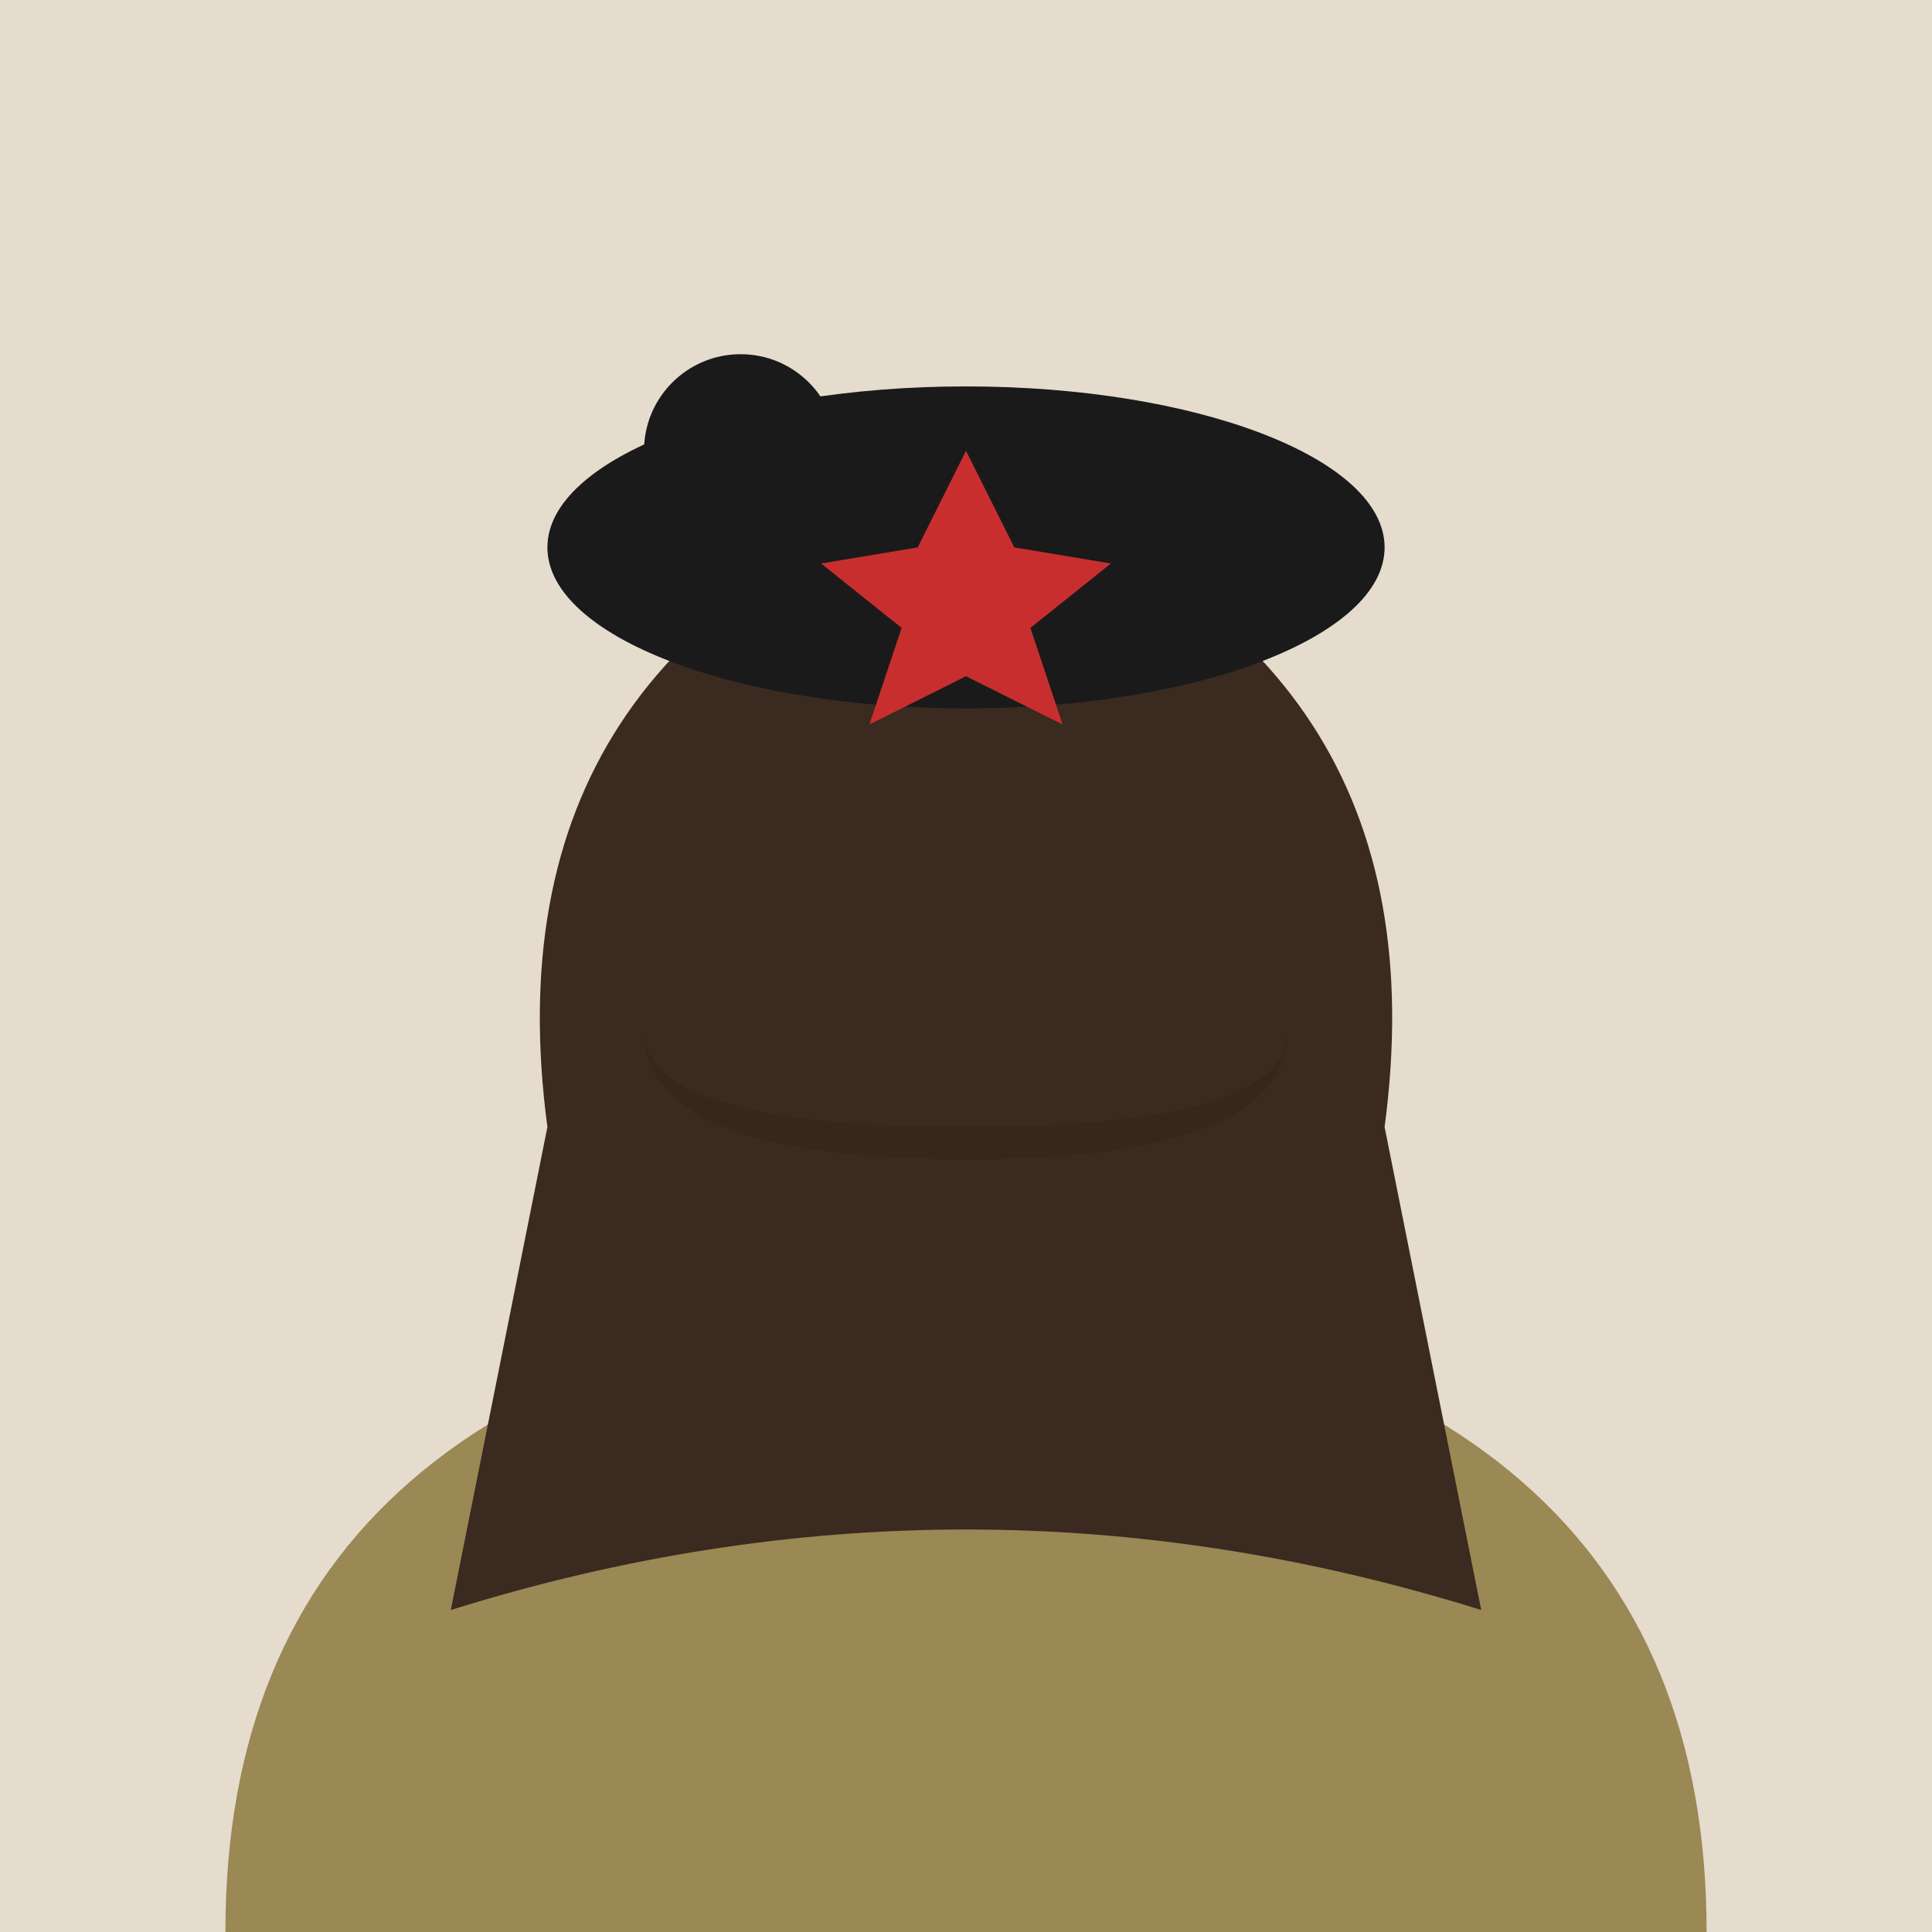
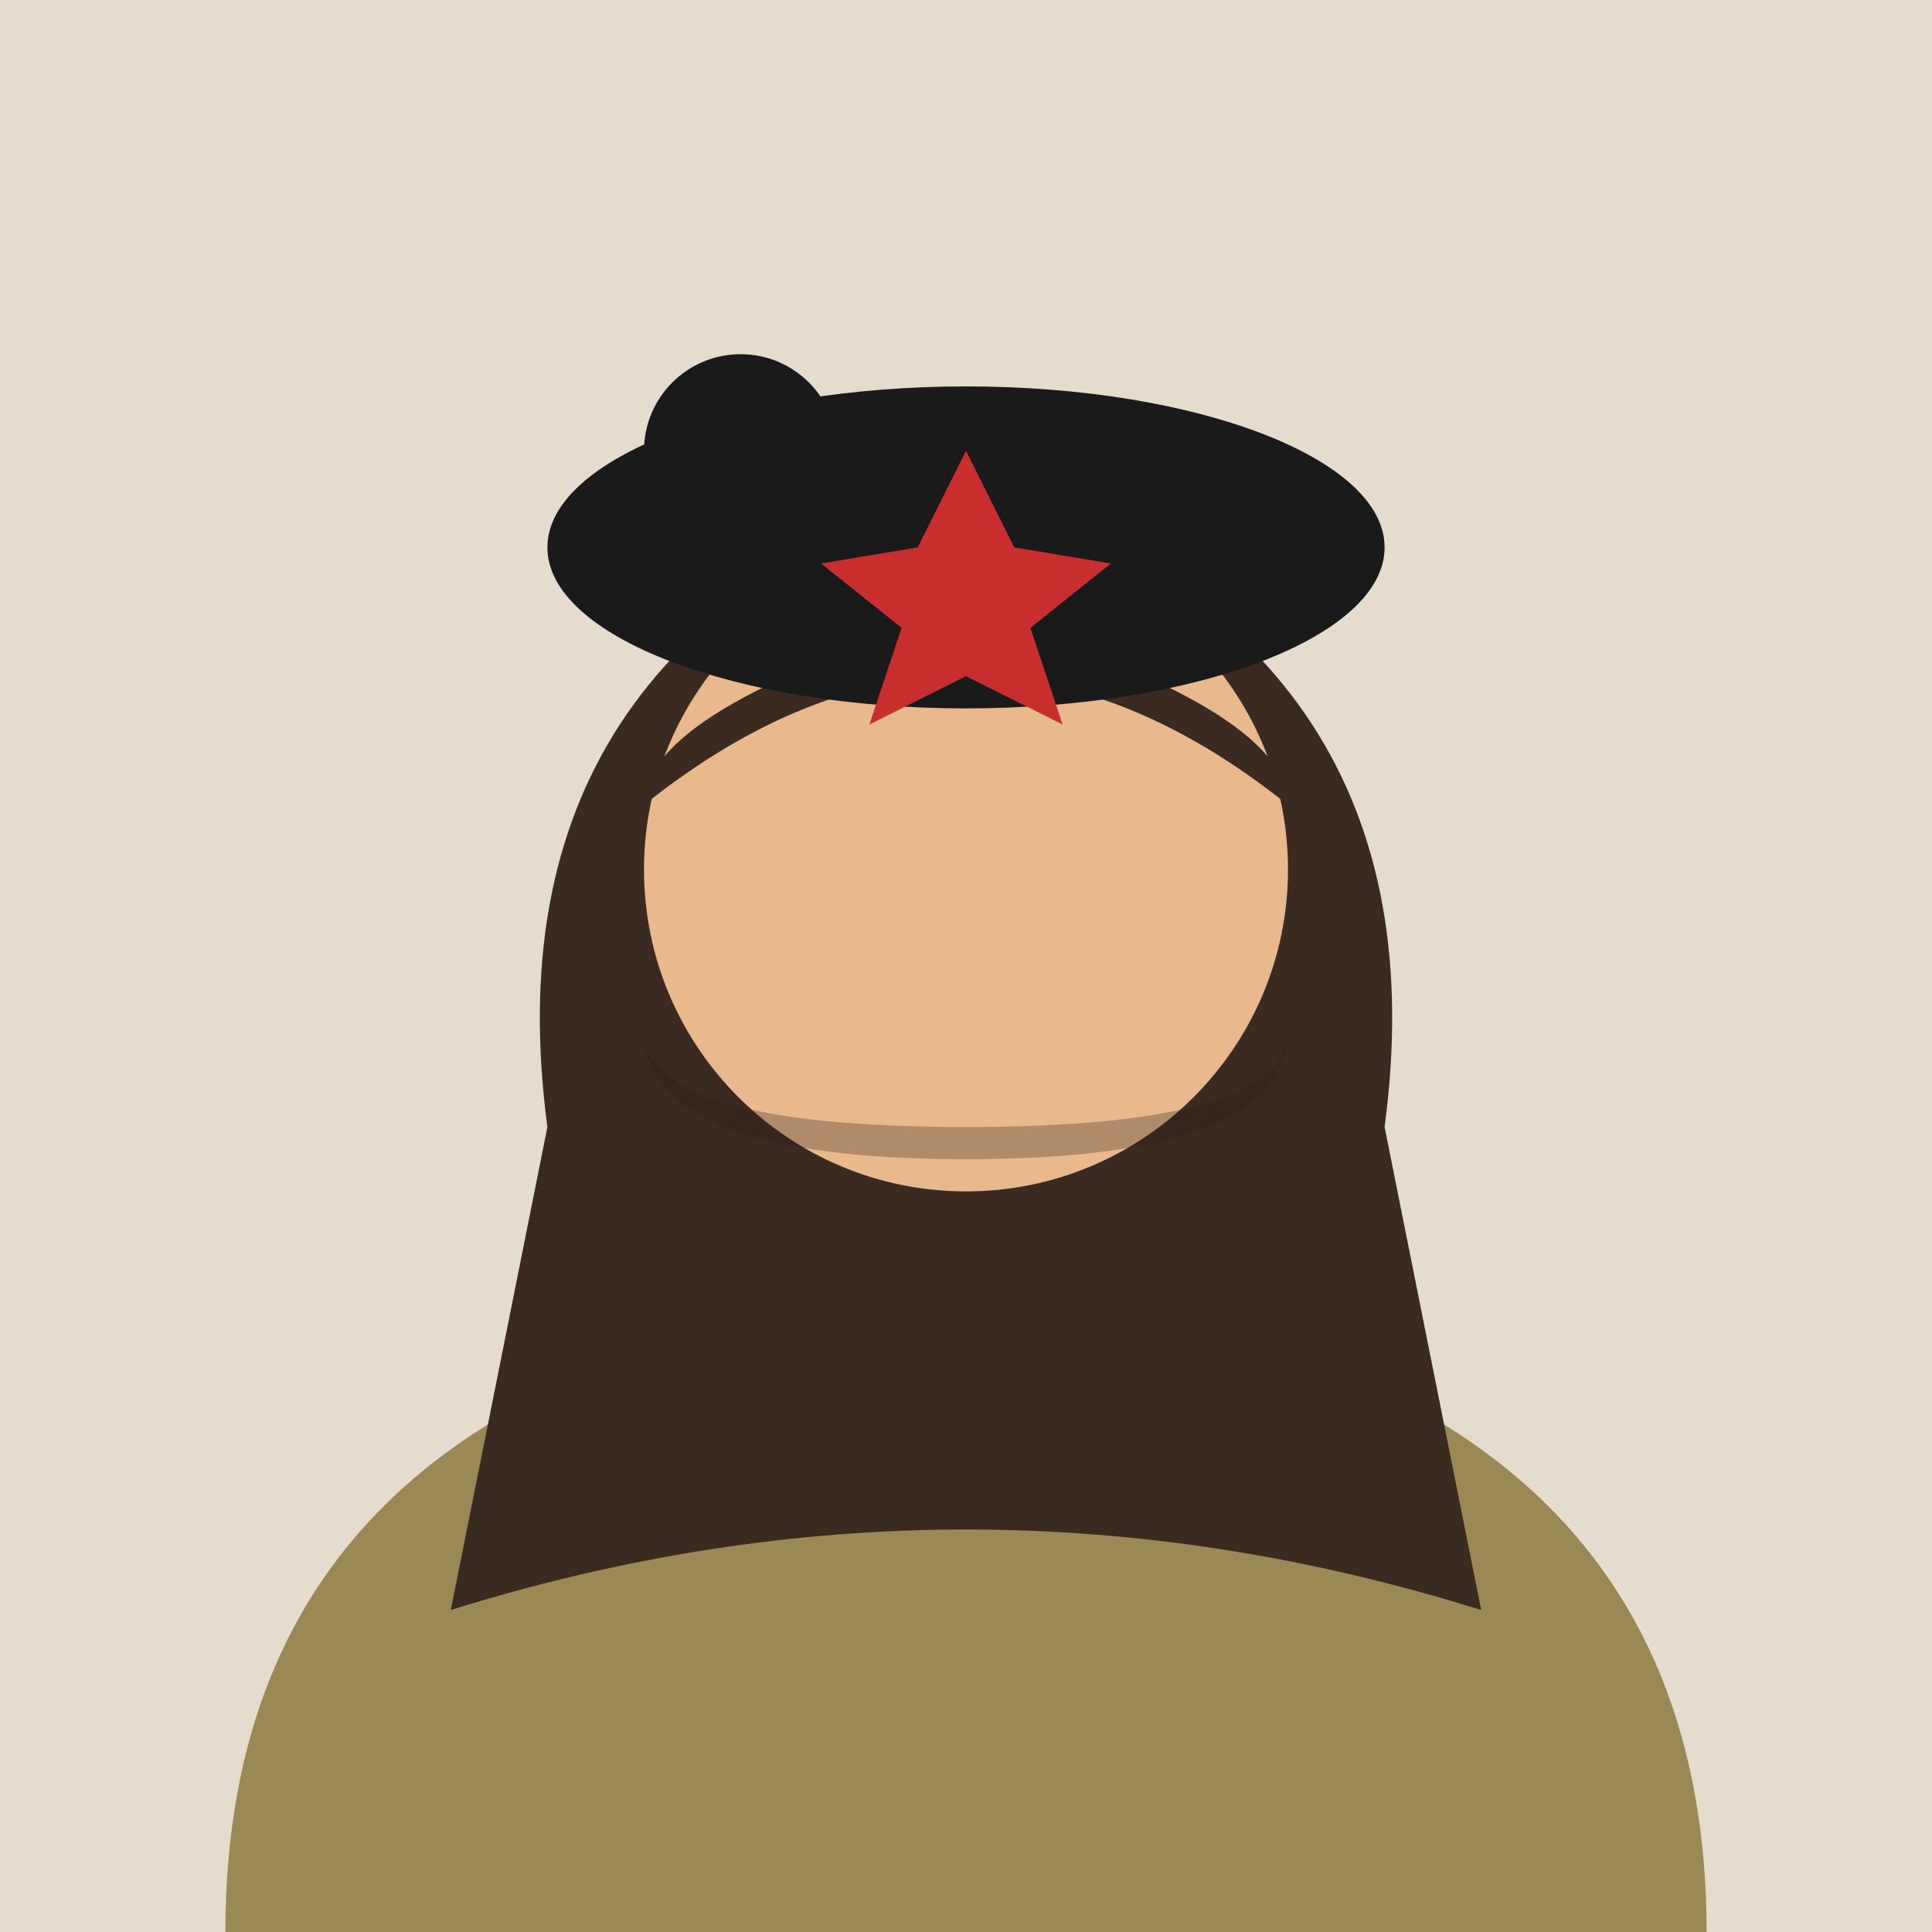
<svg xmlns="http://www.w3.org/2000/svg" viewBox="0 0 120 120" width="120" height="120">
  <rect width="120" height="120" fill="#e5dcce" />
  <path d="M14 120 Q14 84 60 80 Q106 84 106 120 Z" fill="#9a8855" />
  <rect x="53" y="70" width="14" height="14" fill="#e8b98d" />
  <circle cx="60" cy="54" r="22" fill="#e8b98d" />
-   <path d="M34 70 Q30 40 60 30 Q90 40 86 70 L92 100 Q60 90 28 100 Z" fill="#3a2a20" />
+   <path fill-rule="evenodd" d="M34 70 Q30 40 60 30 Q90 40 86 70 L92 100 Q60 90 28 100 Z M40 54 a20 20 0 1 0 40 0 a20 20 0 1 0 -40 0 Z" fill="#3a2a20" />
  <path d="M40 50 Q60 34 80 50 Q80 44 60 38 Q40 44 40 50 Z" fill="#3a2a20" />
  <ellipse cx="60" cy="34" rx="26" ry="10" fill="#1a1a1a" />
  <circle cx="46" cy="28" r="6" fill="#1a1a1a" />
  <path d="M60 28 L63 34 L69 35 L64 39 L66 45 L60 42 L54 45 L56 39 L51 35 L57 34 Z" fill="#c92e2e" />
  <path d="M40 64 Q40 72 60 72 Q80 72 80 64 Q80 70 60 70 Q40 70 40 64 Z" fill="#2a1d14" opacity="0.3" />
</svg>
